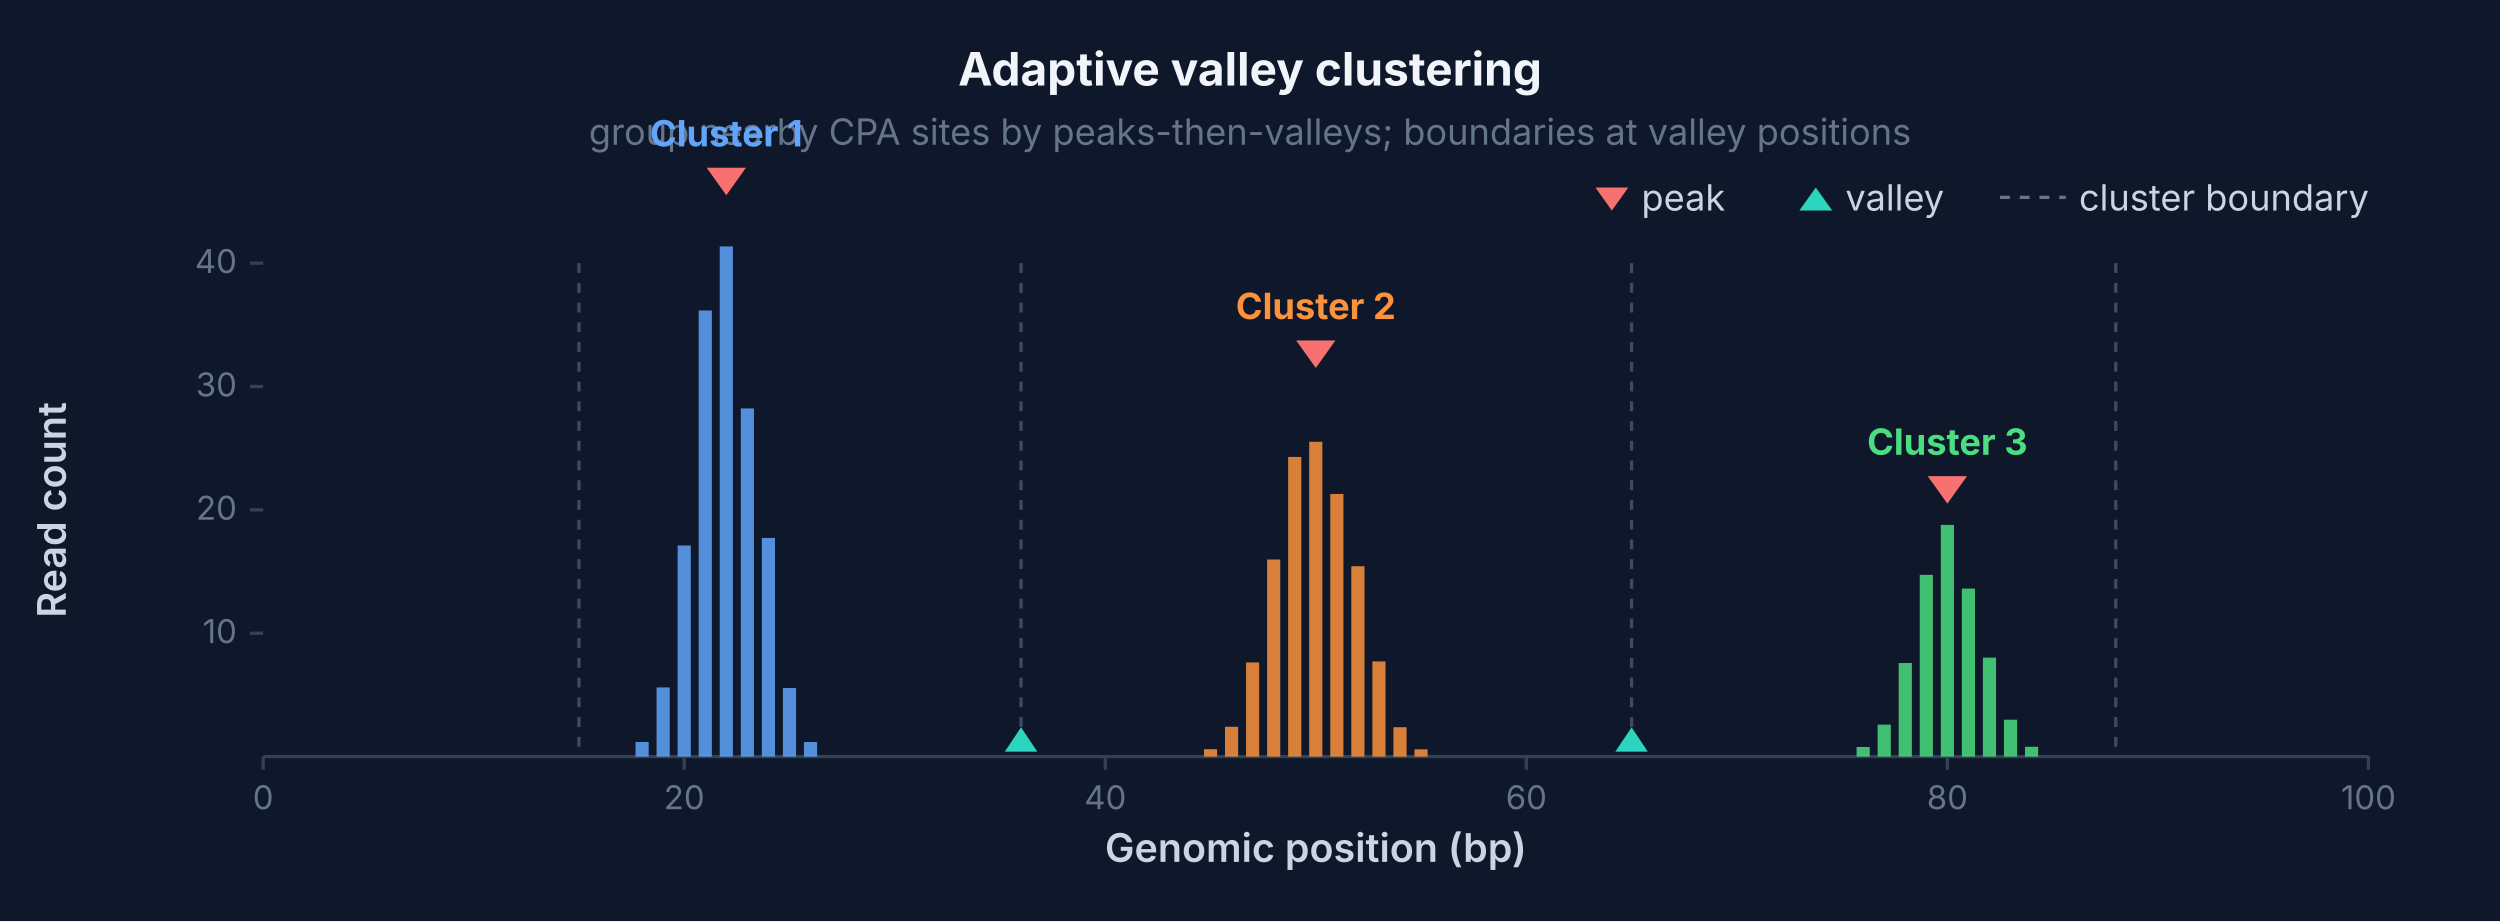
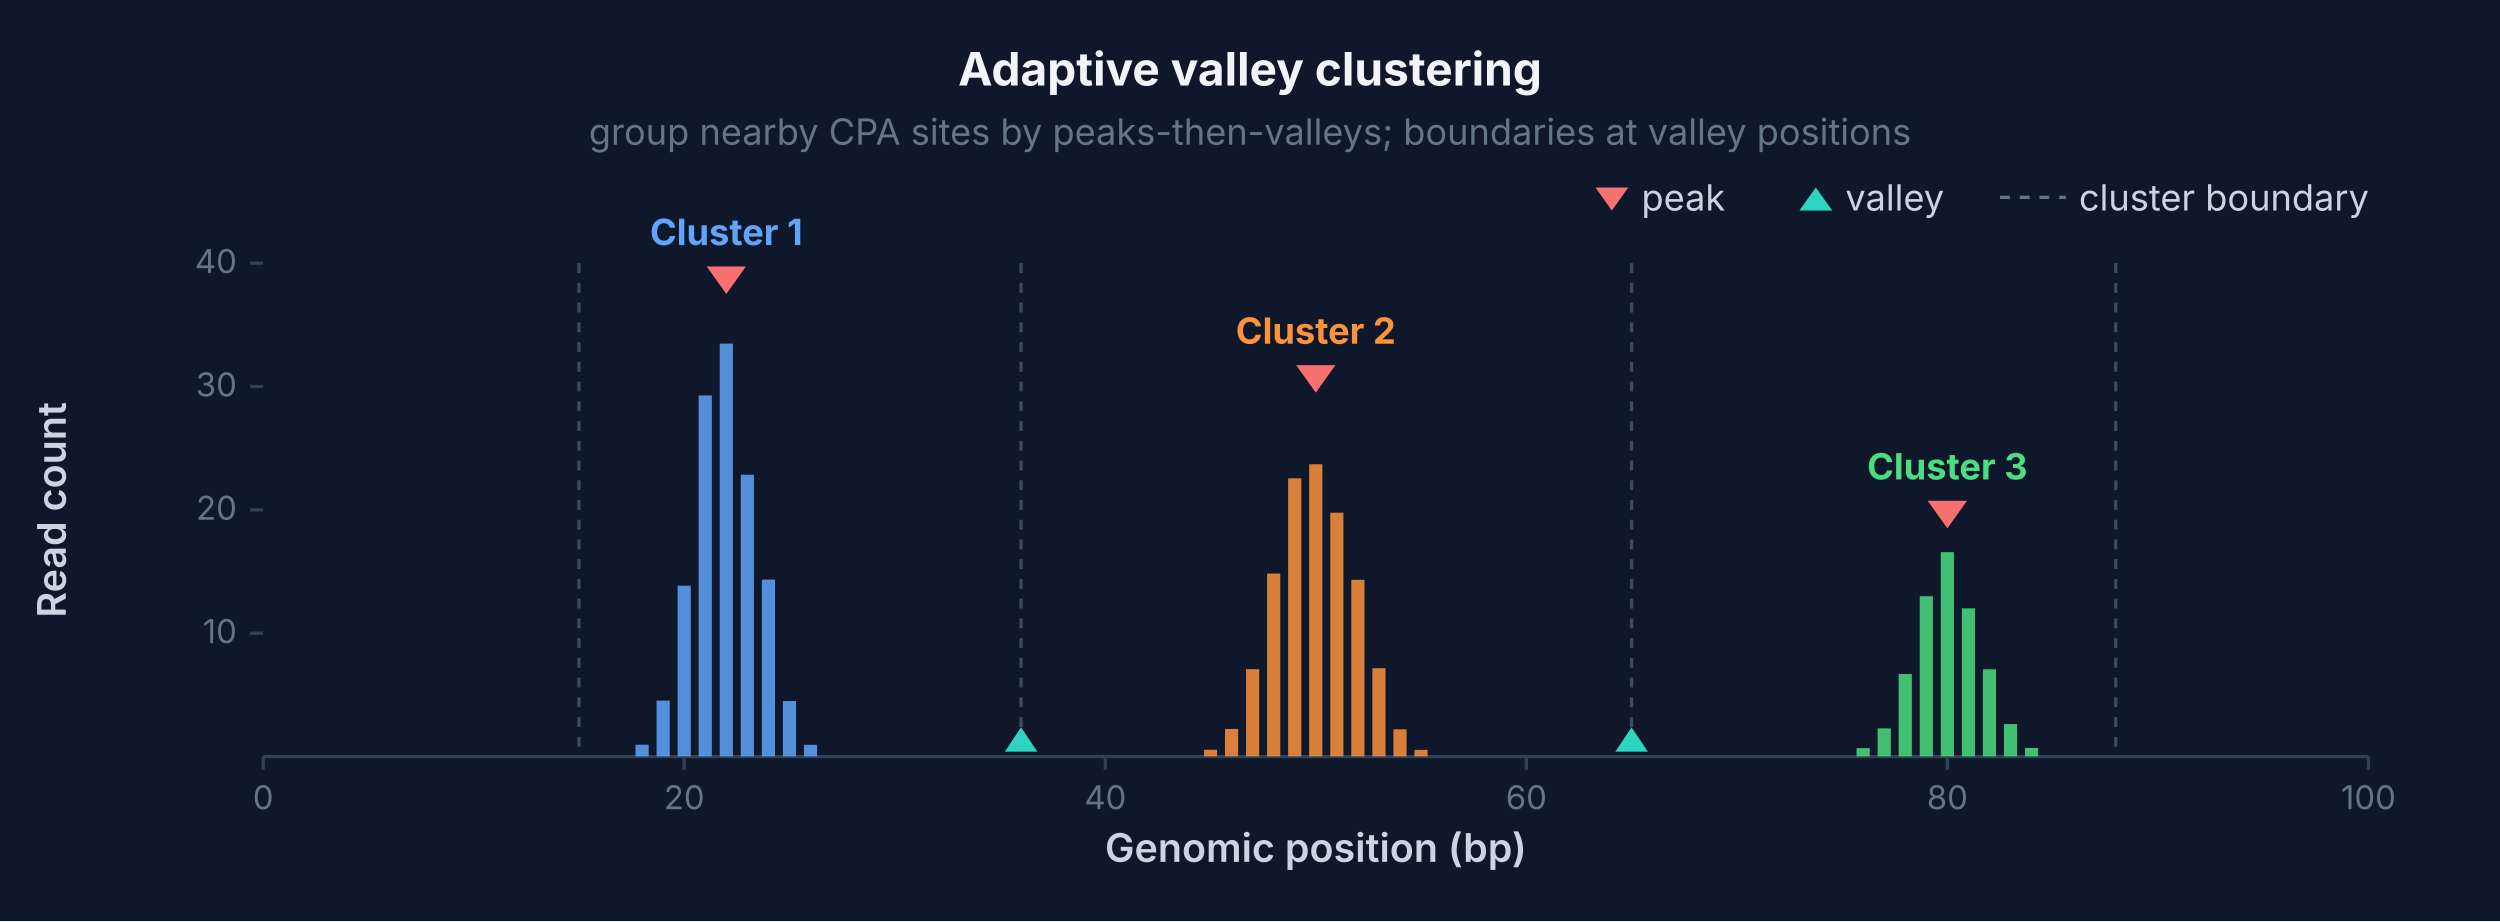
<svg xmlns="http://www.w3.org/2000/svg" width="760" height="280" viewBox="0 0 760 280">
+   <defs>
+     <clipPath id="plot-clip">
+       <rect x="80" y="80" width="640" height="150" />
+     </clipPath>
+   </defs>
  <rect fill="#0f172a" width="760" height="280" />
  <g font-family="Inter, Helvetica Neue, Helvetica, Arial, sans-serif">
    <text fill="#f1f5f9" font-size="14" font-weight="700" text-anchor="middle" x="380.0" y="26">Adaptive valley clustering</text>
    <text fill="#64748b" font-size="11" font-weight="400" text-anchor="middle" x="380.0" y="44">group nearby CPA sites by peaks-then-valleys; boundaries at valley positions</text>
    <line x1="80" x2="720" y1="230" y2="230" stroke="#334155" stroke-width="1" />
    <line x1="80.0" x2="80.0" y1="230" y2="234" stroke="#334155" stroke-width="1" />
    <text fill="#64748b" font-size="10" font-weight="400" text-anchor="middle" x="80.0" y="246">0</text>
    <line x1="208.0" x2="208.0" y1="230" y2="234" stroke="#334155" stroke-width="1" />
    <text fill="#64748b" font-size="10" font-weight="400" text-anchor="middle" x="208.0" y="246">20</text>
    <line x1="336.0" x2="336.0" y1="230" y2="234" stroke="#334155" stroke-width="1" />
    <text fill="#64748b" font-size="10" font-weight="400" text-anchor="middle" x="336.0" y="246">40</text>
    <line x1="464.0" x2="464.0" y1="230" y2="234" stroke="#334155" stroke-width="1" />
    <text fill="#64748b" font-size="10" font-weight="400" text-anchor="middle" x="464.0" y="246">60</text>
    <line x1="592.0" x2="592.0" y1="230" y2="234" stroke="#334155" stroke-width="1" />
    <text fill="#64748b" font-size="10" font-weight="400" text-anchor="middle" x="592.0" y="246">80</text>
    <line x1="720.0" x2="720.0" y1="230" y2="234" stroke="#334155" stroke-width="1" />
    <text fill="#64748b" font-size="10" font-weight="400" text-anchor="middle" x="720.0" y="246">100</text>
    <text fill="#cbd5e1" font-size="12" font-weight="600" text-anchor="middle" x="400.0" y="262">Genomic position (bp)</text>
    <line x1="76" x2="80" y1="192.5" y2="192.5" stroke="#334155" stroke-width="1" />
    <text fill="#64748b" font-size="10" font-weight="400" text-anchor="end" x="72" y="195.5">10</text>
    <line x1="76" x2="80" y1="155.0" y2="155.0" stroke="#334155" stroke-width="1" />
    <text fill="#64748b" font-size="10" font-weight="400" text-anchor="end" x="72" y="158.0">20</text>
    <line x1="76" x2="80" y1="117.5" y2="117.5" stroke="#334155" stroke-width="1" />
    <text fill="#64748b" font-size="10" font-weight="400" text-anchor="end" x="72" y="120.5">30</text>
    <line x1="76" x2="80" y1="80.0" y2="80.0" stroke="#334155" stroke-width="1" />
    <text fill="#64748b" font-size="10" font-weight="400" text-anchor="end" x="72" y="83.0">40</text>
    <text fill="#cbd5e1" font-size="12" font-weight="600" text-anchor="middle" x="20" y="155.00" transform="rotate(-90 20 155.00)">Read count</text>
    <line x1="176.0" x2="176.0" y1="80" y2="230" stroke="#64748b" stroke-width="1" stroke-dasharray="3,3" opacity="0.55" />
    <line x1="310.4" x2="310.4" y1="80" y2="230" stroke="#64748b" stroke-width="1" stroke-dasharray="3,3" opacity="0.55" />
    <line x1="496.0" x2="496.0" y1="80" y2="230" stroke="#64748b" stroke-width="1" stroke-dasharray="3,3" opacity="0.55" />
    <line x1="643.2" x2="643.2" y1="80" y2="230" stroke="#64748b" stroke-width="1" stroke-dasharray="3,3" opacity="0.55" />
-     <rect x="193.2" y="225.553" width="4" height="4.447" fill="#60a5fa" opacity="0.85" />
-     <rect x="199.6" y="208.98" width="4" height="21.02" fill="#60a5fa" opacity="0.85" />
-     <rect x="206.0" y="165.826" width="4" height="64.174" fill="#60a5fa" opacity="0.85" />
-     <rect x="212.4" y="94.377" width="4" height="135.623" fill="#60a5fa" opacity="0.85" />
-     <rect x="218.8" y="74.911" width="4" height="155.089" fill="#60a5fa" opacity="0.85" />
-     <rect x="225.2" y="124.162" width="4" height="105.838" fill="#60a5fa" opacity="0.85" />
-     <rect x="231.6" y="163.528" width="4" height="66.472" fill="#60a5fa" opacity="0.85" />
-     <rect x="238.0" y="209.141" width="4" height="20.859" fill="#60a5fa" opacity="0.85" />
-     <rect x="244.4" y="225.579" width="4" height="4.421" fill="#60a5fa" opacity="0.85" />
-     <rect x="366.0" y="227.763" width="4" height="2.237" fill="#fb923c" opacity="0.85" />
-     <rect x="372.4" y="220.946" width="4" height="9.054" fill="#fb923c" opacity="0.85" />
-     <rect x="378.8" y="201.381" width="4" height="28.619" fill="#fb923c" opacity="0.85" />
-     <rect x="385.2" y="170.084" width="4" height="59.916" fill="#fb923c" opacity="0.85" />
-     <rect x="391.6" y="138.911" width="4" height="91.089" fill="#fb923c" opacity="0.85" />
-     <rect x="398.0" y="134.303" width="4" height="95.697" fill="#fb923c" opacity="0.85" />
-     <rect x="404.4" y="150.158" width="4" height="79.842" fill="#fb923c" opacity="0.85" />
-     <rect x="410.8" y="172.133" width="4" height="57.867" fill="#fb923c" opacity="0.85" />
-     <rect x="417.2" y="201.072" width="4" height="28.928" fill="#fb923c" opacity="0.85" />
-     <rect x="423.6" y="221.081" width="4" height="8.919" fill="#fb923c" opacity="0.85" />
-     <rect x="430.0" y="227.802" width="4" height="2.198" fill="#fb923c" opacity="0.85" />
-     <rect x="564.4" y="227.08" width="4" height="2.92" fill="#4ade80" opacity="0.85" />
-     <rect x="570.8" y="220.286" width="4" height="9.714" fill="#4ade80" opacity="0.85" />
-     <rect x="577.2" y="201.553" width="4" height="28.447" fill="#4ade80" opacity="0.85" />
-     <rect x="583.6" y="174.762" width="4" height="55.238" fill="#4ade80" opacity="0.85" />
-     <rect x="590.0" y="159.568" width="4" height="70.432" fill="#4ade80" opacity="0.85" />
-     <rect x="596.4" y="178.934" width="4" height="51.066" fill="#4ade80" opacity="0.85" />
-     <rect x="602.8" y="199.921" width="4" height="30.079" fill="#4ade80" opacity="0.85" />
-     <rect x="609.2" y="218.79" width="4" height="11.21" fill="#4ade80" opacity="0.85" />
-     <rect x="615.6" y="227.024" width="4" height="2.976" fill="#4ade80" opacity="0.85" />
-     <polygon points="215.8,51.5 225.8,51.5 220.8,58.5" fill="#f87171" stroke="#f87171" />
-     <text fill="#60a5fa" font-size="11" font-weight="700" text-anchor="middle" x="220.8" y="44.5">Cluster 1</text>
-     <polygon points="395.0,104.0 405.0,104.0 400.0,111.0" fill="#f87171" stroke="#f87171" />
-     <text fill="#fb923c" font-size="11" font-weight="700" text-anchor="middle" x="400.0" y="97.0">Cluster 2</text>
-     <polygon points="587.0,145.25 597.0,145.25 592.0,152.25" fill="#f87171" stroke="#f87171" />
-     <text fill="#4ade80" font-size="11" font-weight="700" text-anchor="middle" x="592.0" y="138.25">Cluster 3</text>
+     <g clip-path="url(#plot-clip)">
+       <rect x="193.2" y="226.4" width="4" height="3.6" fill="#60a5fa" opacity="0.85" />
+       <rect x="199.6" y="212.983" width="4" height="17.017" fill="#60a5fa" opacity="0.85" />
+       <rect x="206.0" y="178.05" width="4" height="51.95" fill="#60a5fa" opacity="0.85" />
+       <rect x="212.4" y="120.21" width="4" height="109.79" fill="#60a5fa" opacity="0.85" />
+       <rect x="218.8" y="104.452" width="4" height="125.548" fill="#60a5fa" opacity="0.85" />
+       <rect x="225.2" y="144.321" width="4" height="85.679" fill="#60a5fa" opacity="0.85" />
+       <rect x="231.6" y="176.19" width="4" height="53.81" fill="#60a5fa" opacity="0.85" />
+       <rect x="238.0" y="213.114" width="4" height="16.886" fill="#60a5fa" opacity="0.85" />
+       <rect x="244.4" y="226.421" width="4" height="3.579" fill="#60a5fa" opacity="0.85" />
+       <rect x="366.0" y="227.923" width="4" height="2.077" fill="#fb923c" opacity="0.85" />
+       <rect x="372.4" y="221.592" width="4" height="8.408" fill="#fb923c" opacity="0.85" />
+       <rect x="378.8" y="203.425" width="4" height="26.575" fill="#fb923c" opacity="0.85" />
+       <rect x="385.2" y="174.364" width="4" height="55.636" fill="#fb923c" opacity="0.85" />
+       <rect x="391.6" y="145.417" width="4" height="84.583" fill="#fb923c" opacity="0.85" />
+       <rect x="398.0" y="141.138" width="4" height="88.862" fill="#fb923c" opacity="0.85" />
+       <rect x="404.4" y="155.861" width="4" height="74.139" fill="#fb923c" opacity="0.85" />
+       <rect x="410.8" y="176.266" width="4" height="53.734" fill="#fb923c" opacity="0.85" />
+       <rect x="417.2" y="203.138" width="4" height="26.862" fill="#fb923c" opacity="0.85" />
+       <rect x="423.6" y="221.718" width="4" height="8.282" fill="#fb923c" opacity="0.85" />
+       <rect x="430.0" y="227.959" width="4" height="2.041" fill="#fb923c" opacity="0.85" />
+       <rect x="564.4" y="227.423" width="4" height="2.577" fill="#4ade80" opacity="0.85" />
+       <rect x="570.8" y="221.429" width="4" height="8.571" fill="#4ade80" opacity="0.85" />
+       <rect x="577.2" y="204.9" width="4" height="25.1" fill="#4ade80" opacity="0.85" />
+       <rect x="583.6" y="181.261" width="4" height="48.739" fill="#4ade80" opacity="0.85" />
+       <rect x="590.0" y="167.855" width="4" height="62.145" fill="#4ade80" opacity="0.85" />
+       <rect x="596.4" y="184.942" width="4" height="45.058" fill="#4ade80" opacity="0.85" />
+       <rect x="602.8" y="203.459" width="4" height="26.541" fill="#4ade80" opacity="0.85" />
+       <rect x="609.2" y="220.109" width="4" height="9.891" fill="#4ade80" opacity="0.85" />
+       <rect x="615.6" y="227.374" width="4" height="2.626" fill="#4ade80" opacity="0.85" />
+     </g>
+     <polygon points="215.8,81.5 225.8,81.5 220.8,88.5" fill="#f87171" stroke="#f87171" />
+     <text fill="#60a5fa" font-size="11" font-weight="700" text-anchor="middle" x="220.8" y="74.5">Cluster 1</text>
+     <polygon points="395.0,111.5 405.0,111.5 400.0,118.5" fill="#f87171" stroke="#f87171" />
+     <text fill="#fb923c" font-size="11" font-weight="700" text-anchor="middle" x="400.0" y="104.5">Cluster 2</text>
+     <polygon points="587.0,152.75 597.0,152.75 592.0,159.75" fill="#f87171" stroke="#f87171" />
+     <text fill="#4ade80" font-size="11" font-weight="700" text-anchor="middle" x="592.0" y="145.75">Cluster 3</text>
    <polygon points="306.4,228 314.4,228 310.4,222" fill="#2dd4bf" stroke="#2dd4bf" />
    <polygon points="492.0,228 500.0,228 496.0,222" fill="#2dd4bf" stroke="#2dd4bf" />
    <polygon points="485,57 495,57 490,64" fill="#f87171" />
    <text fill="#cbd5e1" font-size="11" font-weight="400" text-anchor="start" x="499" y="64">peak</text>
    <polygon points="547,64 557,64 552,57" fill="#2dd4bf" />
    <text fill="#cbd5e1" font-size="11" font-weight="400" text-anchor="start" x="561" y="64">valley</text>
    <line x1="608" x2="628" y1="60" y2="60" stroke="#64748b" stroke-dasharray="3,3" />
    <text fill="#cbd5e1" font-size="11" font-weight="400" text-anchor="start" x="632" y="64">cluster boundary</text>
  </g>
</svg>
